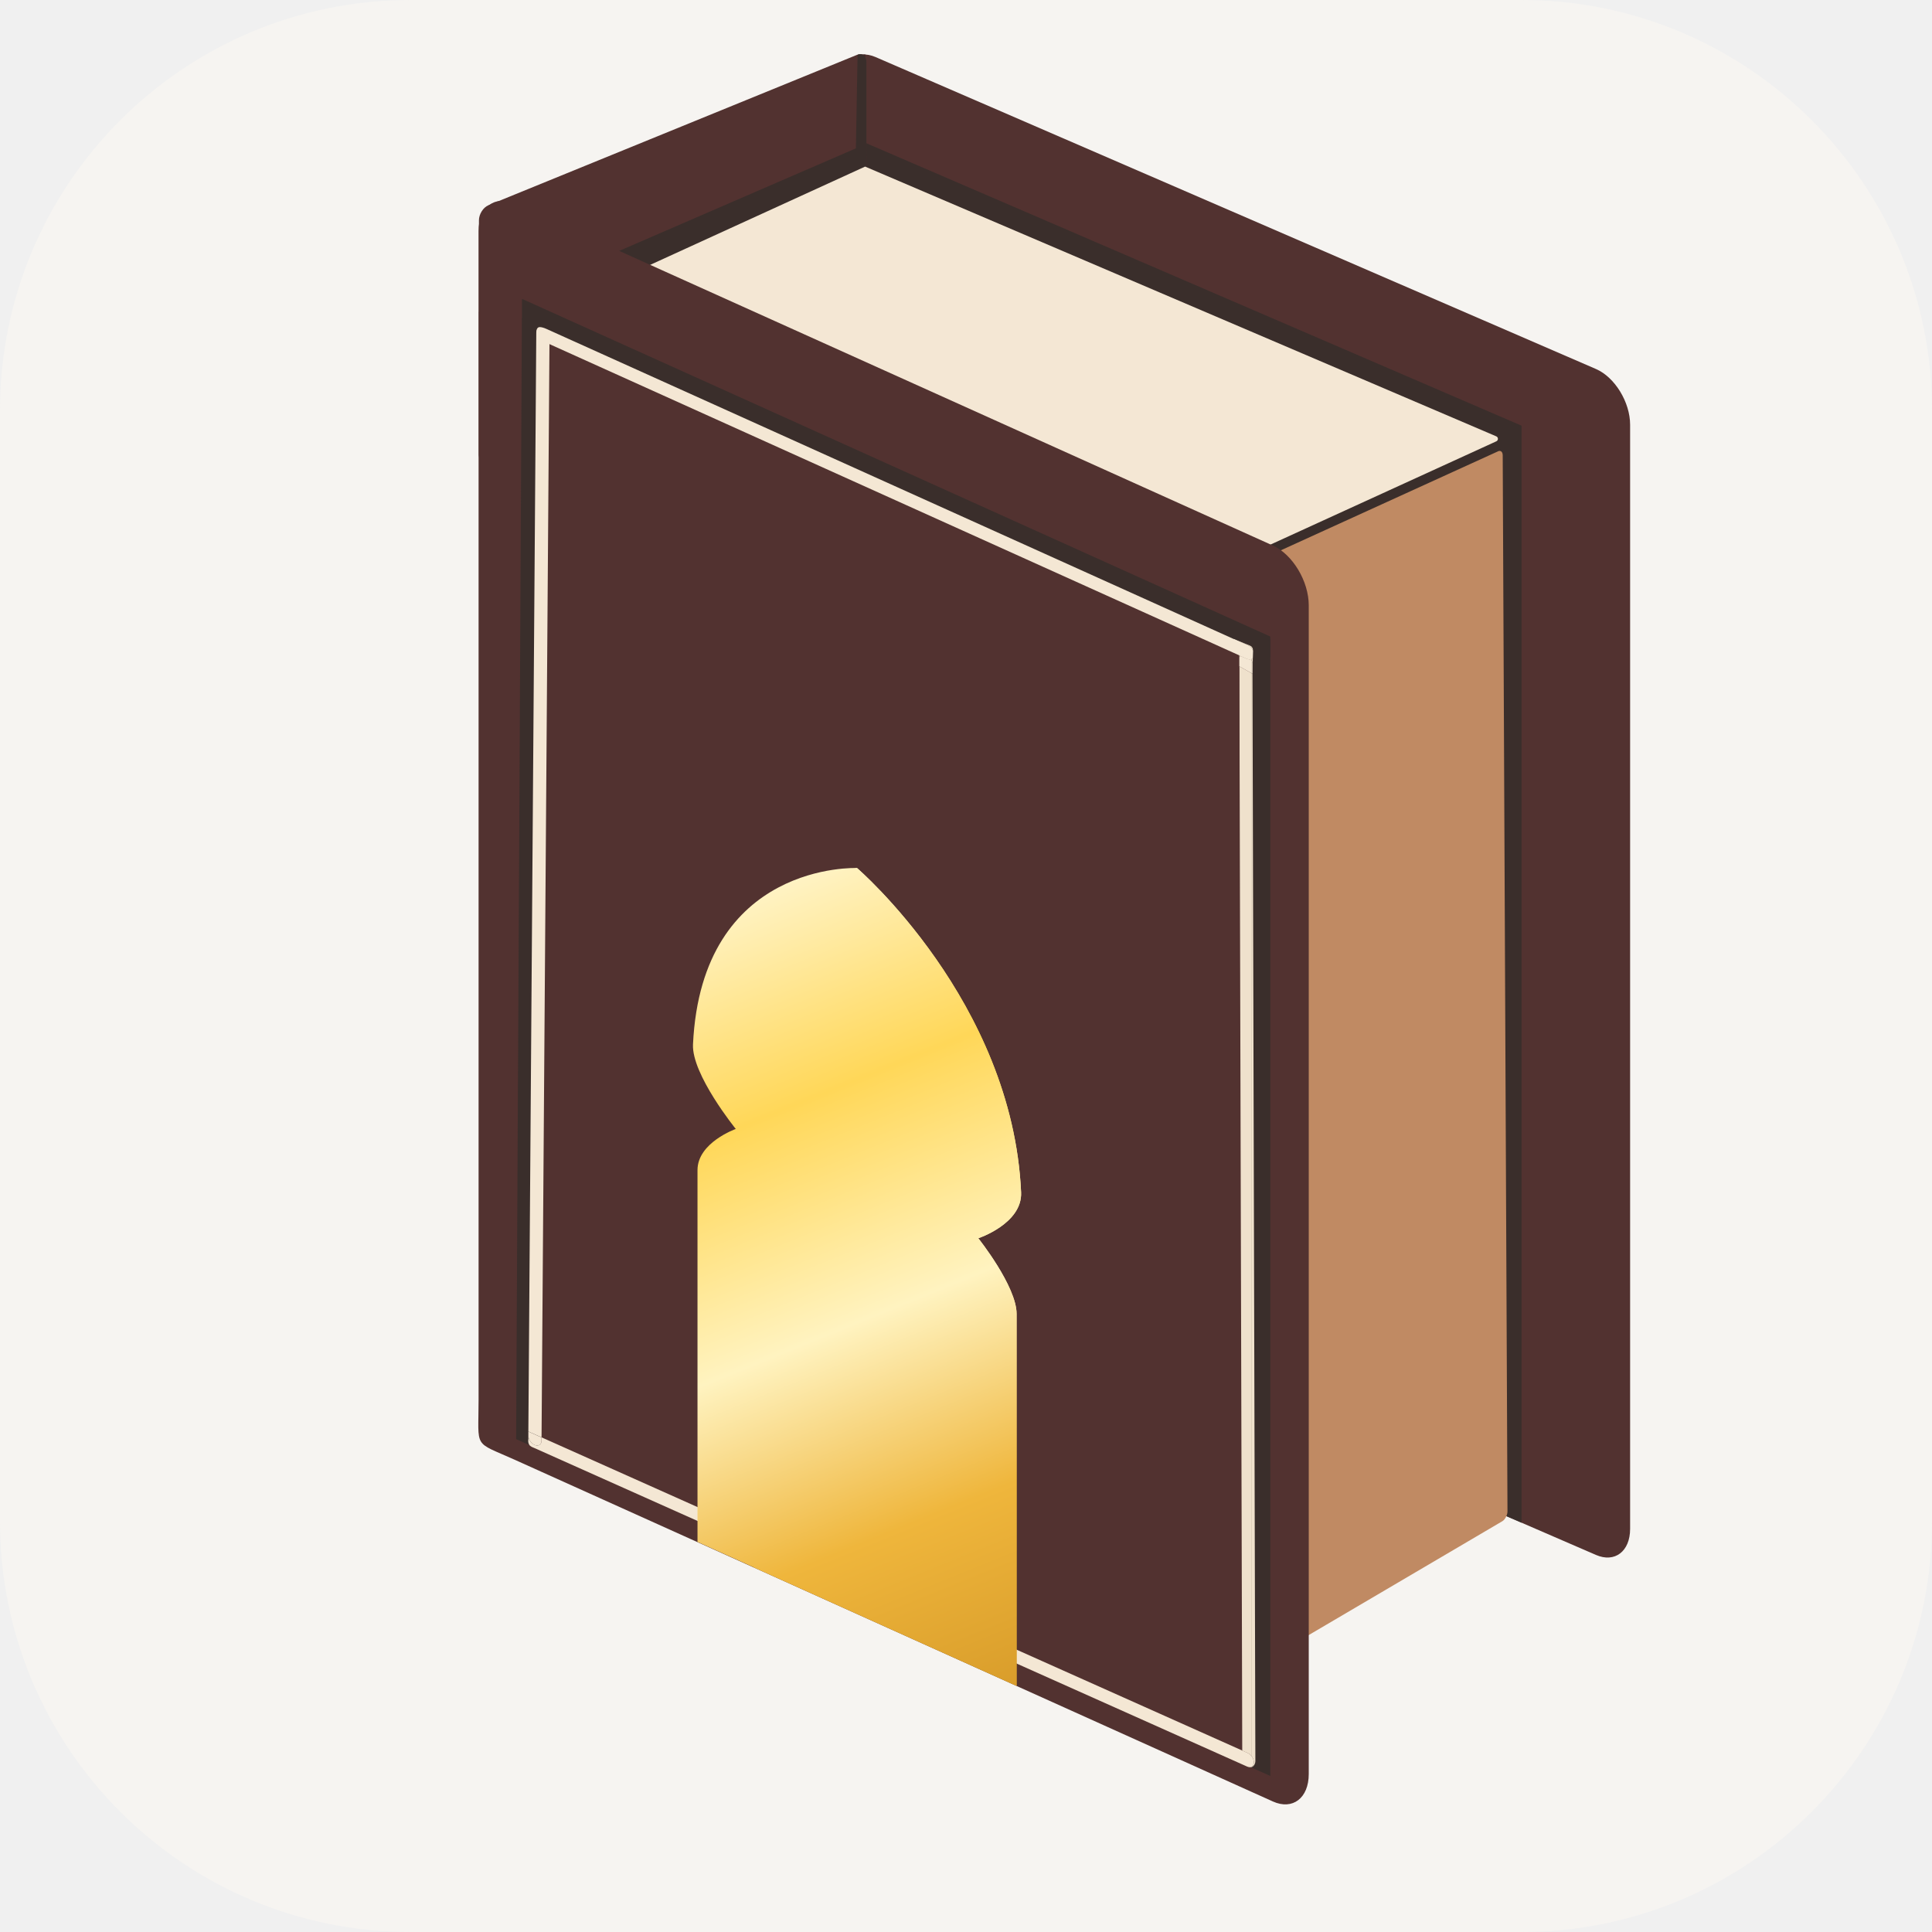
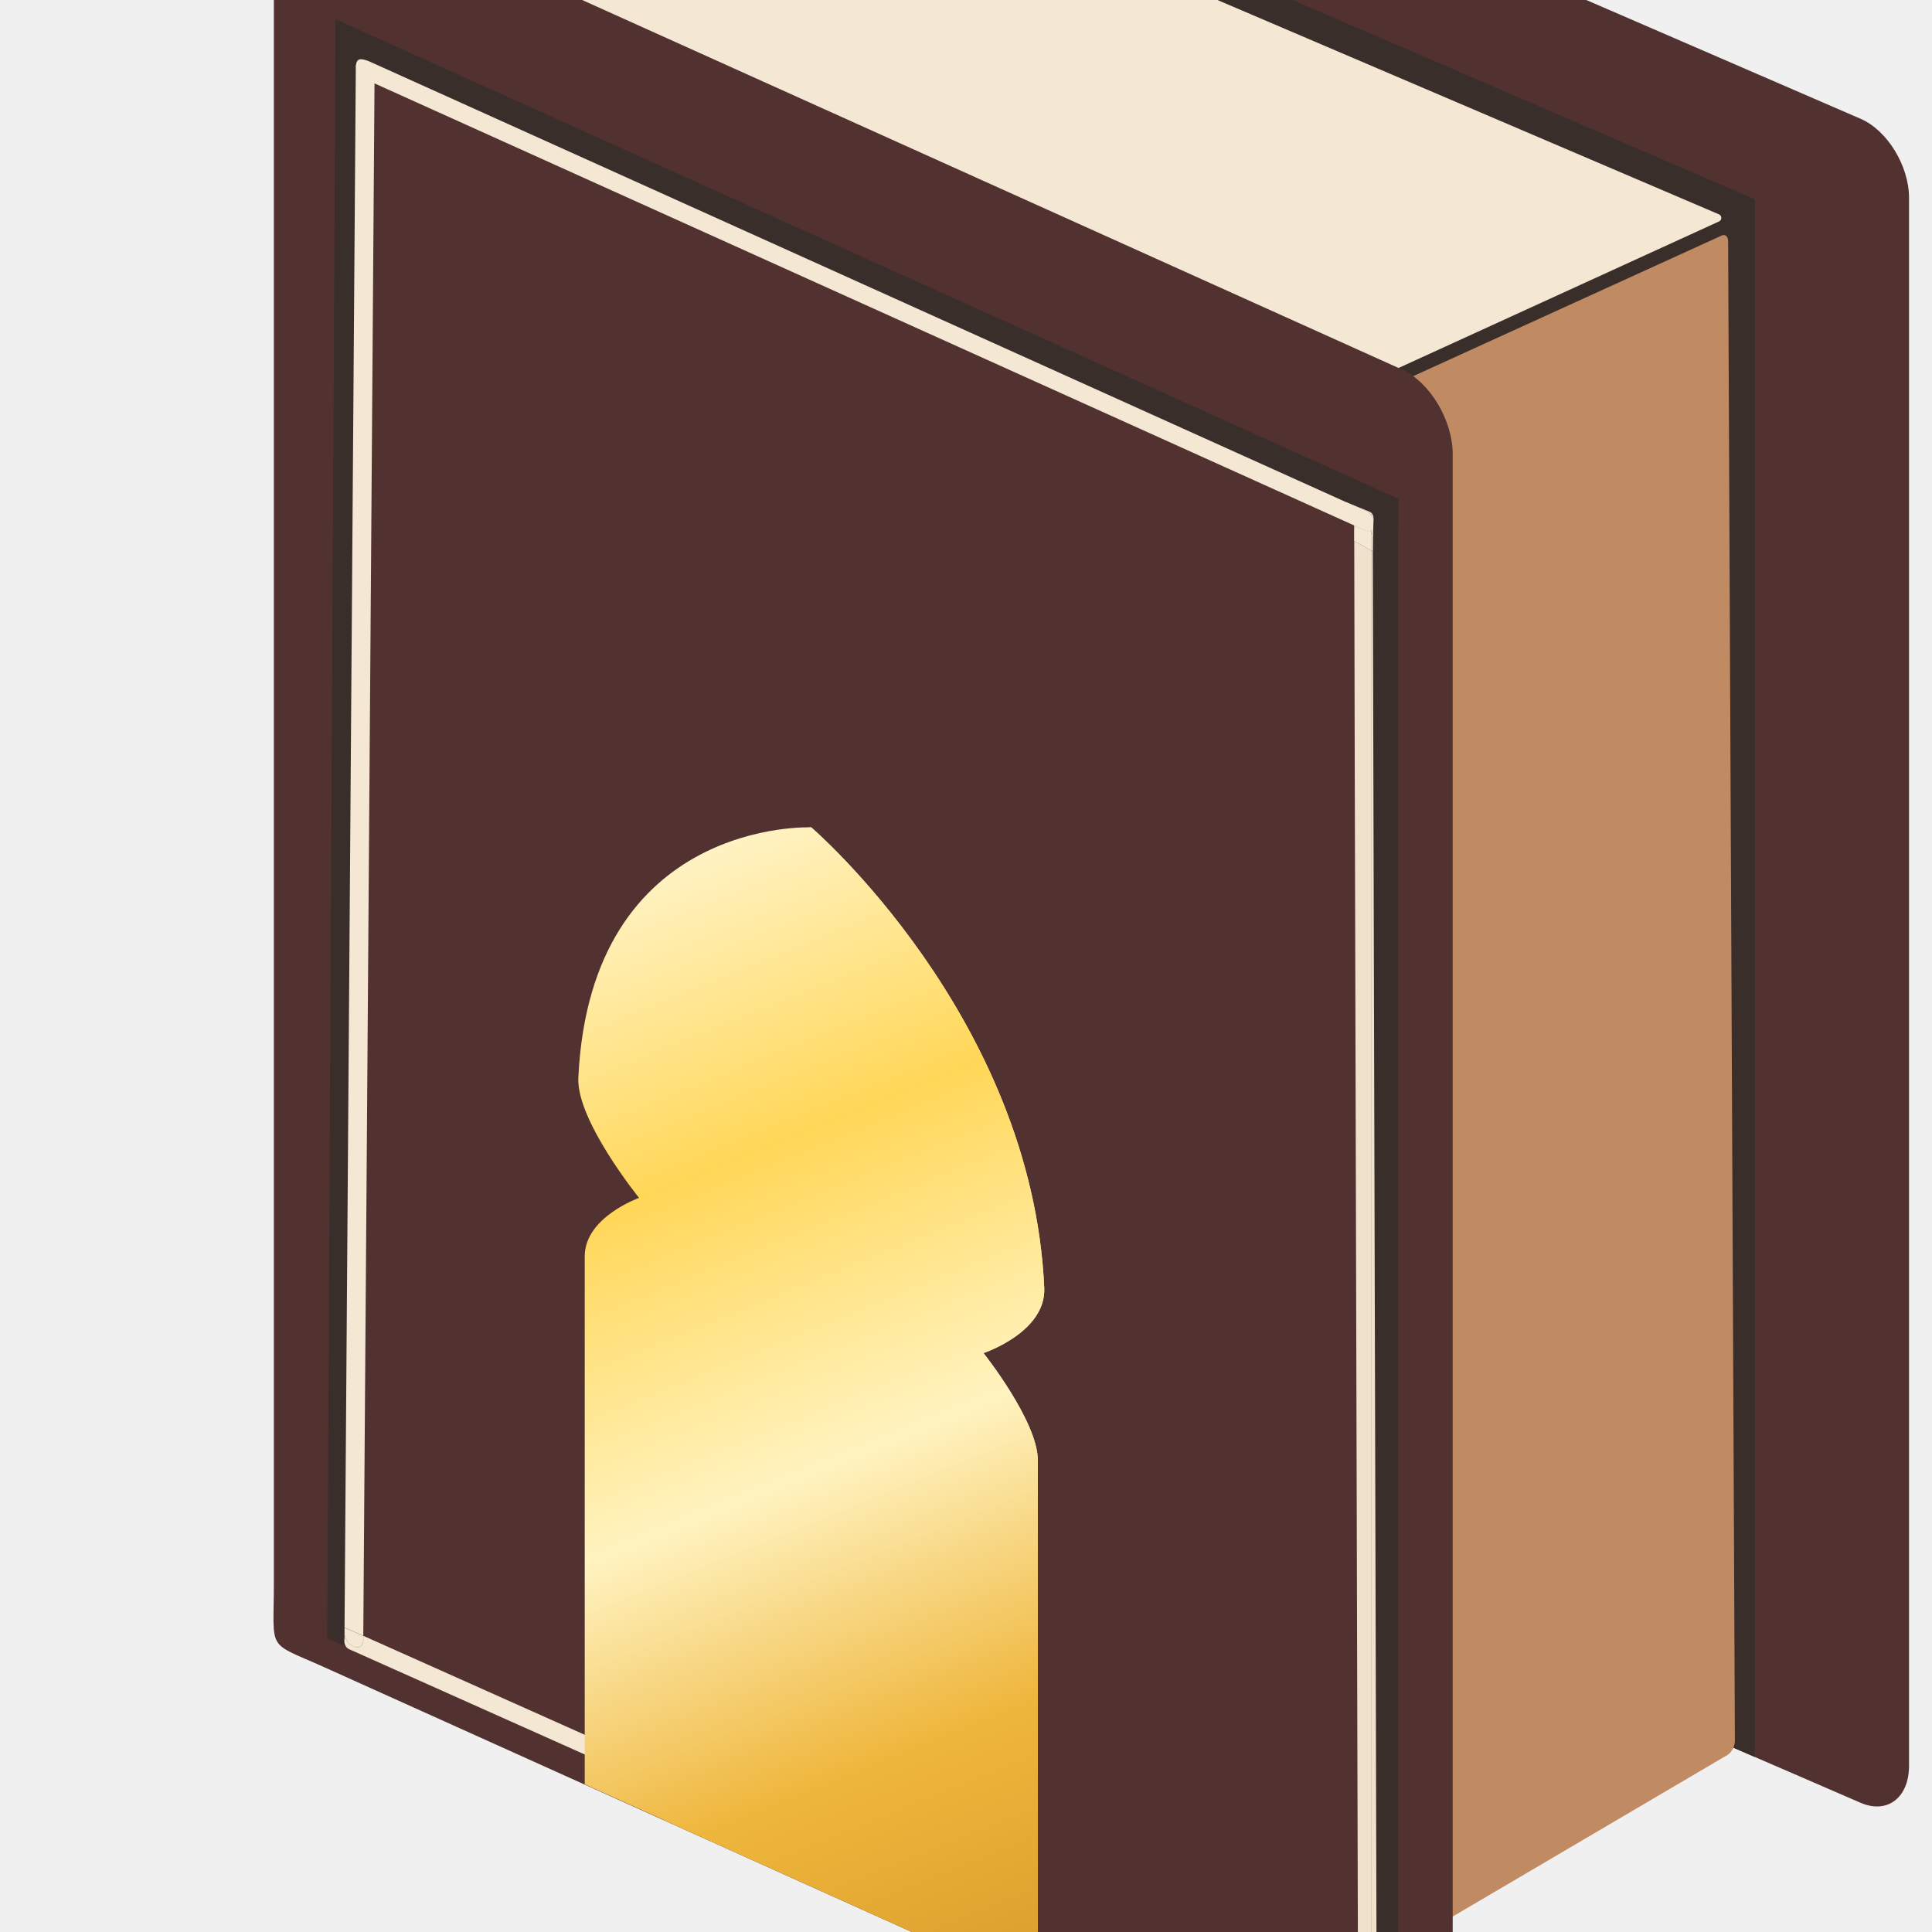
<svg xmlns="http://www.w3.org/2000/svg" viewBox="0 0 160 160" width="160" height="160">
-   <rect width="160" height="160" rx="34" fill="#F6F4F1" />
-   <g transform="translate(25.0 3.0) scale(1.0)">
+   <g transform="translate(1.9 -29.3) scale(1.42)">
    <defs>
      <linearGradient id="flameGold" x1="32" y1="68" x2="60" y2="137" gradientUnits="userSpaceOnUse">
        <stop offset="0" stop-color="#FFFBE3" />
        <stop offset="0.3" stop-color="#FFD758" />
        <stop offset="0.55" stop-color="#FFF3C0" />
        <stop offset="0.78" stop-color="#EFB63C" />
        <stop offset="1" stop-color="#D89C2A" />
      </linearGradient>
    </defs>
    <path d="M77.876 141.976V142.426C77.881 142.743 78.121 143.236 78.418 143.347C78.443 143.352 78.466 143.352 78.488 143.352C78.536 143.352 78.581 143.345 78.621 143.327C78.743 143.277 78.826 143.153 78.836 142.977C78.846 142.781 78.761 142.567 78.621 142.403C78.541 142.308 78.443 142.23 78.336 142.182L77.873 141.976" fill="#F4E7D4" />
    <path fill-rule="evenodd" clip-rule="evenodd" d="M109.999 32.175V123.611C109.999 125.481 108.731 126.447 107.176 125.775L47.519 99.942C45.944 99.26 44.676 97.196 44.676 95.324V3.888C44.676 2.018 45.944 1.047 47.519 1.729L107.176 27.562C108.731 28.237 109.999 30.303 109.999 32.175Z" fill="#523230" />
    <mask id="mask0_979_2447" style="mask-type:luminance" maskUnits="userSpaceOnUse" x="44" y="1" width="66" height="125">
      <path d="M109.999 32.175V123.611C109.999 125.481 108.731 126.447 107.176 125.775L47.519 99.942C45.944 99.26 44.676 97.196 44.676 95.324V3.888C44.676 2.018 45.944 1.047 47.519 1.729L107.176 27.562C108.731 28.237 109.999 30.303 109.999 32.175Z" fill="white" />
    </mask>
    <g mask="url(#mask0_979_2447)">
      <path fill-rule="evenodd" clip-rule="evenodd" d="M45.861 8.481L101.01 32.254V154L45.861 130.228V8.481Z" fill="#3A2E2B" />
      <path fill-rule="evenodd" clip-rule="evenodd" d="M45.733 0.471L45.613 13.449L46.779 12.77L46.648 0L45.733 0.471Z" fill="#412725" />
    </g>
    <path fill-rule="evenodd" clip-rule="evenodd" d="M46.752 2.151V21.593C46.752 22.104 46.402 22.66 45.969 22.838L15.457 35.288C15.014 35.47 14.664 35.198 14.664 34.687V15.246C14.664 14.735 15.014 14.176 15.457 13.995L45.969 1.545C46.404 1.369 46.752 1.641 46.752 2.151Z" fill="#523230" />
    <mask id="mask1_979_2447" style="mask-type:luminance" maskUnits="userSpaceOnUse" x="14" y="1" width="33" height="35">
      <path d="M46.752 2.151V21.593C46.752 22.104 46.402 22.66 45.969 22.838L15.457 35.288C15.014 35.47 14.664 35.198 14.664 34.687V15.246C14.664 14.735 15.014 14.176 15.457 13.995L45.969 1.545C46.404 1.369 46.752 1.641 46.752 2.151Z" fill="white" />
    </mask>
    <g mask="url(#mask1_979_2447)">
      <path fill-rule="evenodd" clip-rule="evenodd" d="M0.75 28.836L61.675 2.443V123.654L0 148.785L0.75 28.836Z" fill="#3A2E2B" />
      <path fill-rule="evenodd" clip-rule="evenodd" d="M46.04 0.471L45.805 13.447L48.608 12.767L47.858 0L46.04 0.471Z" fill="#3A2E2B" />
    </g>
    <path fill-rule="evenodd" clip-rule="evenodd" d="M74.902 40.991L89.927 29.449L99.446 33.37L82.088 47.307L74.902 40.991Z" fill="#3A2E2B" />
    <path fill-rule="evenodd" clip-rule="evenodd" d="M99.448 34.707L99.843 122.169C99.843 122.468 99.65 122.843 99.415 122.982L80.469 134.123C80.23 134.264 80.037 134.116 80.037 133.816L79.609 43.865C79.609 43.553 79.802 43.186 80.037 43.047L99.015 34.398C99.255 34.257 99.448 34.398 99.448 34.707Z" fill="#C08A63" />
    <path fill-rule="evenodd" clip-rule="evenodd" d="M46.645 10.796L98.916 33.136C99.093 33.212 99.098 33.466 98.921 33.547L76.565 43.769L23.826 21.23L46.645 10.796Z" fill="#F4E7D4" />
    <path fill-rule="evenodd" clip-rule="evenodd" d="M83.385 47.13V143.916C83.385 145.911 82.053 146.928 80.415 146.191L80.205 146.095L78.622 145.383L19.803 118.872L18.22 118.158L17.627 117.891C14.149 116.323 14.634 117.063 14.634 112.93V16.142C14.634 14.149 15.97 13.132 17.627 13.879L80.415 42.179C82.053 42.917 83.385 45.136 83.385 47.13Z" fill="#523230" />
    <path fill-rule="evenodd" clip-rule="evenodd" d="M80.206 49.79V51.383C80.206 51.426 80.189 51.451 80.151 51.433L18.282 23.518C18.264 23.511 18.227 23.46 18.227 23.418V21.825C18.227 21.782 18.264 21.764 18.282 21.774L80.151 49.692C80.189 49.709 80.206 49.749 80.206 49.792" fill="#3A2E2B" />
    <path fill-rule="evenodd" clip-rule="evenodd" d="M80.206 49.979V144.082L78.623 143.37V50.693C78.623 50.666 78.653 50.623 78.693 50.605L80.138 49.953C80.176 49.936 80.206 49.953 80.206 49.979Z" fill="#3A2E2B" />
    <path fill-rule="evenodd" clip-rule="evenodd" d="M19.802 22.685V117.11L17.744 116.181L18.219 23.397C18.219 23.369 18.249 23.326 18.289 23.309L19.735 22.66C19.772 22.642 19.802 22.66 19.802 22.685Z" fill="#3A2E2B" />
    <path d="M18.755 115.55V115.925C18.755 116.046 18.76 116.169 18.747 116.287C18.735 116.398 18.758 116.516 18.81 116.617C18.91 116.806 19.105 116.851 19.285 116.932L78.284 143.301C78.357 143.334 78.427 143.349 78.492 143.349C78.685 143.349 78.827 143.208 78.84 142.974C78.857 142.667 78.632 142.31 78.34 142.179L19.85 116.036V116.313C19.848 116.557 19.695 116.708 19.488 116.708C19.428 116.708 19.365 116.695 19.3 116.67C19 116.552 18.755 116.202 18.758 115.887V115.545" fill="#F4E7D4" />
    <path d="M19.776 24.145C19.569 24.145 19.419 24.296 19.413 24.54L18.756 115.55L19.338 115.809L19.849 116.036L20.506 25.212C20.506 24.897 20.266 24.55 19.966 24.431C19.898 24.406 19.836 24.394 19.776 24.394" fill="#F4E7D4" />
    <path d="M18.758 115.553V115.892C18.756 116.207 18.998 116.557 19.298 116.675C19.363 116.7 19.428 116.713 19.486 116.713C19.694 116.713 19.846 116.562 19.846 116.318V116.041L19.338 115.814L18.756 115.555" fill="#F4E7D4" />
    <mask id="mask2_979_2447" style="mask-type:luminance" maskUnits="userSpaceOnUse" x="77" y="52" width="2" height="92">
      <path d="M78.622 143.326C78.582 143.344 78.537 143.351 78.489 143.351C78.467 143.351 78.442 143.351 78.419 143.346C78.462 143.361 78.504 143.369 78.544 143.369C78.572 143.369 78.599 143.366 78.624 143.359V143.326M77.637 52.188L77.877 141.977L78.339 142.184C78.447 142.231 78.544 142.309 78.624 142.405V52.734L77.637 52.185" fill="white" />
    </mask>
    <g mask="url(#mask2_979_2447)">
      <path d="M78.623 51.533H77.633V143.366H78.623V51.533Z" fill="#EFE1CC" />
    </g>
    <path d="M78.622 52.734V142.403C78.762 142.567 78.847 142.781 78.837 142.977C78.829 143.153 78.747 143.277 78.622 143.327V143.36C78.824 143.309 78.969 143.07 78.964 142.829L78.724 52.795L78.619 52.737" fill="#EFE1CC" />
    <path d="M19.712 24.089C19.51 24.084 19.44 24.255 19.425 24.441C19.4 24.746 19.865 25.204 20.17 25.347L77.637 51.277L78.242 51.546C78.324 51.584 78.404 51.604 78.477 51.604C78.589 51.604 78.684 51.561 78.752 51.48L78.764 50.884C78.677 50.695 78.519 50.527 78.334 50.441L77.147 49.91L20.26 24.242C20.26 24.242 19.957 24.094 19.71 24.089" fill="#F4E7D4" />
    <path fill-rule="evenodd" clip-rule="evenodd" d="M32.764 124.701V93.902C32.764 91.617 35.934 90.495 35.934 90.495C35.934 90.495 32.274 85.98 32.391 83.493C33.107 68.33 45.974 68.886 45.974 68.886C45.974 68.886 58.848 79.932 59.563 95.739C59.681 98.334 56.02 99.547 56.02 99.547C56.02 99.547 59.191 103.526 59.191 105.811V136.61L32.767 124.699H32.764V124.701Z" fill="url(#flameGold)" />
    <mask id="mask3_979_2447" style="mask-type:luminance" maskUnits="userSpaceOnUse" x="32" y="68" width="28" height="69">
      <path d="M32.764 124.701V93.902C32.764 91.617 35.934 90.495 35.934 90.495C35.934 90.495 32.274 85.98 32.391 83.493C33.107 68.33 45.974 68.886 45.974 68.886C45.974 68.886 58.848 79.932 59.563 95.739C59.681 98.334 56.02 99.547 56.02 99.547C56.02 99.547 59.191 103.526 59.191 105.811V136.623L32.767 124.699" fill="white" />
    </mask>
    <g mask="url(#mask3_979_2447)">
      <path fill-rule="evenodd" clip-rule="evenodd" d="M37.424 128.972V95.49C37.424 93.006 40.595 91.662 40.595 91.662C40.595 91.662 36.934 86.898 37.052 84.191C37.767 67.679 50.634 67.779 50.634 67.779C50.634 67.779 63.508 79.283 64.223 96.439C64.341 99.255 60.68 100.717 60.68 100.717C60.68 100.717 63.851 104.92 63.851 107.404V140.886L37.427 128.975H37.424V128.972Z" fill="url(#flameGold)" />
    </g>
    <path d="M77.147 49.91L78.334 50.441C78.444 50.492 78.547 50.575 78.629 50.673C78.639 50.648 78.664 50.62 78.694 50.605C78.654 50.547 78.597 50.502 78.529 50.474L77.147 49.91Z" fill="#EFE1CC" />
    <path d="M78.694 50.605C78.664 50.617 78.639 50.647 78.629 50.672C78.684 50.738 78.729 50.808 78.764 50.884V50.831C78.764 50.748 78.739 50.67 78.694 50.605Z" fill="#EFE1CC" />
    <path d="M78.623 51.576C78.623 51.576 78.611 51.581 78.606 51.584C78.613 51.594 78.618 51.607 78.623 51.617V51.576Z" fill="#EFE1CC" />
    <path d="M78.752 51.48C78.718 51.523 78.675 51.553 78.625 51.576V51.616C78.688 51.732 78.725 51.86 78.728 51.981V52.791H78.73L78.752 51.48Z" fill="#EFE1CC" />
    <path d="M77.635 51.276V51.533C77.64 51.445 77.667 51.37 77.71 51.309L77.635 51.276Z" fill="#EFE1CC" />
    <path d="M77.71 51.31C77.667 51.367 77.642 51.443 77.635 51.534V52.185L78.622 52.734V51.617C78.622 51.617 78.61 51.594 78.605 51.584C78.565 51.596 78.522 51.604 78.477 51.604C78.405 51.604 78.325 51.586 78.242 51.546L77.712 51.31" fill="#F4E7D4" />
    <path d="M78.623 51.616V52.734L78.728 52.791V51.981C78.726 51.858 78.688 51.732 78.623 51.616Z" fill="#F4E7D4" />
    <path d="M77.145 49.91L77.72 51.118L77.635 51.239V51.277L77.71 51.309L78.24 51.546C78.323 51.584 78.403 51.604 78.475 51.604C78.52 51.604 78.563 51.596 78.603 51.584C78.61 51.584 78.615 51.579 78.62 51.576C78.67 51.556 78.713 51.523 78.748 51.481L78.76 50.884C78.725 50.809 78.68 50.736 78.625 50.673C78.543 50.575 78.443 50.494 78.33 50.441L77.143 49.91" fill="#F4E7D4" />
  </g>
</svg>
